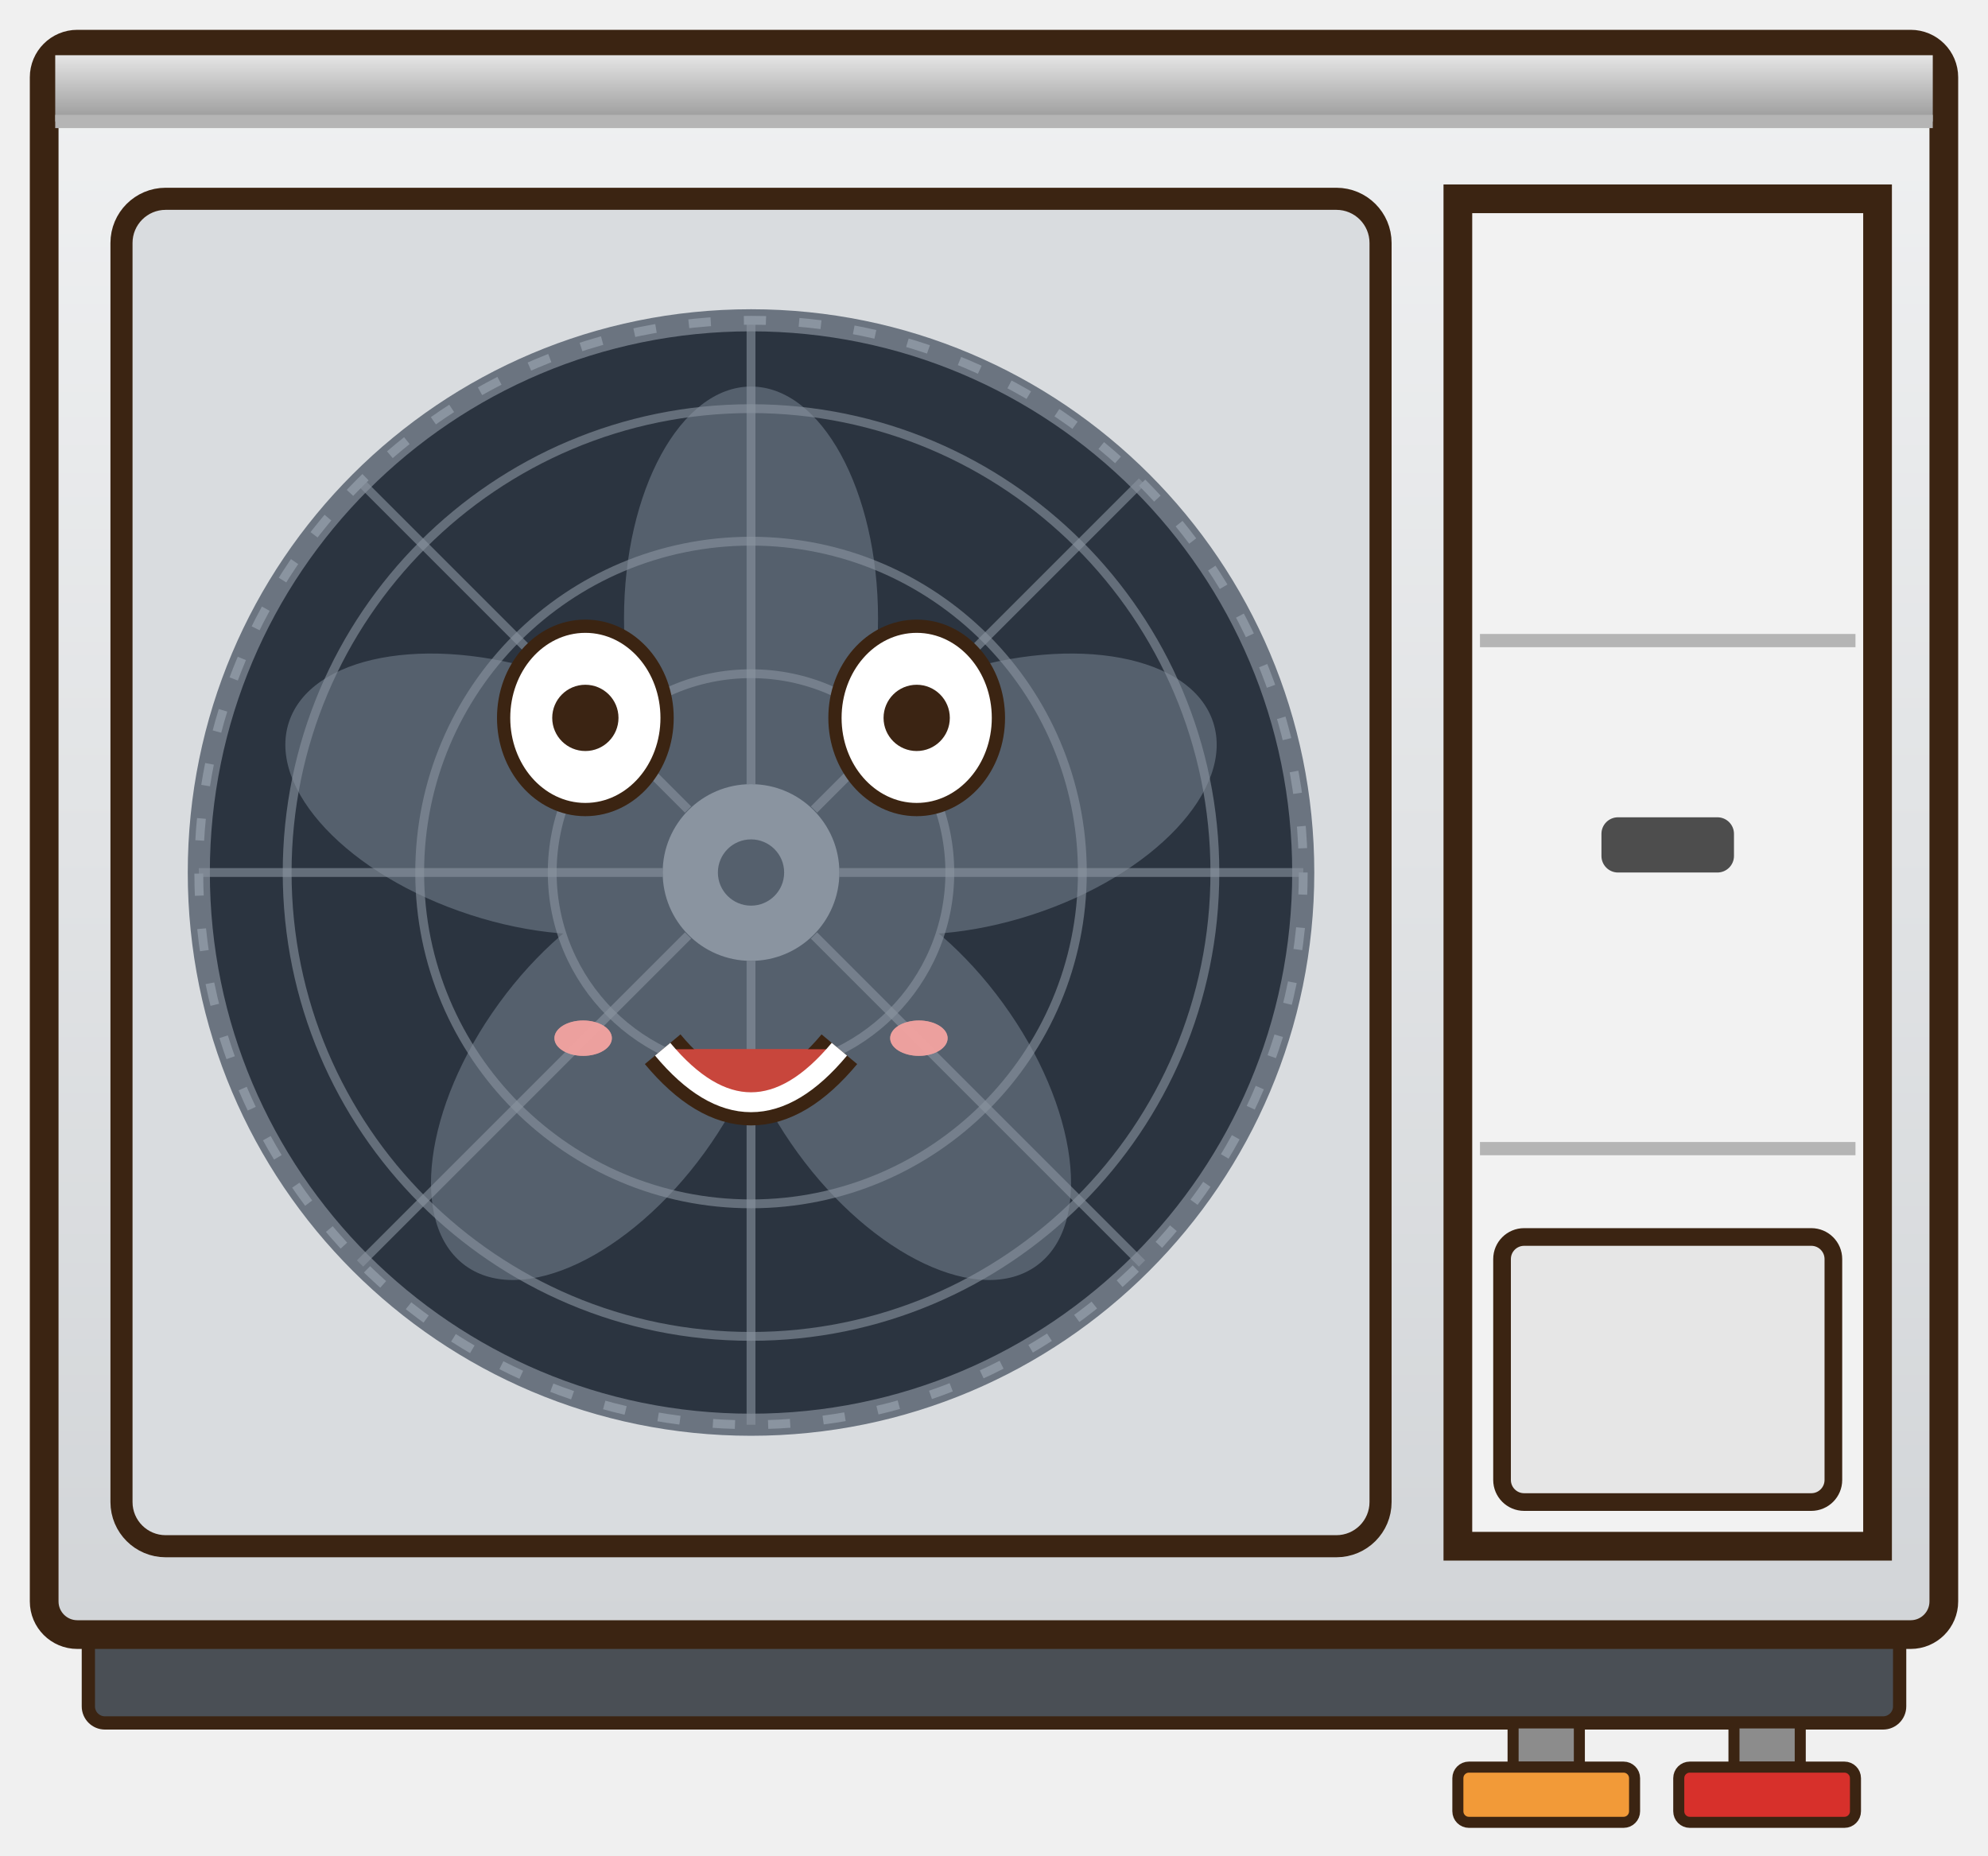
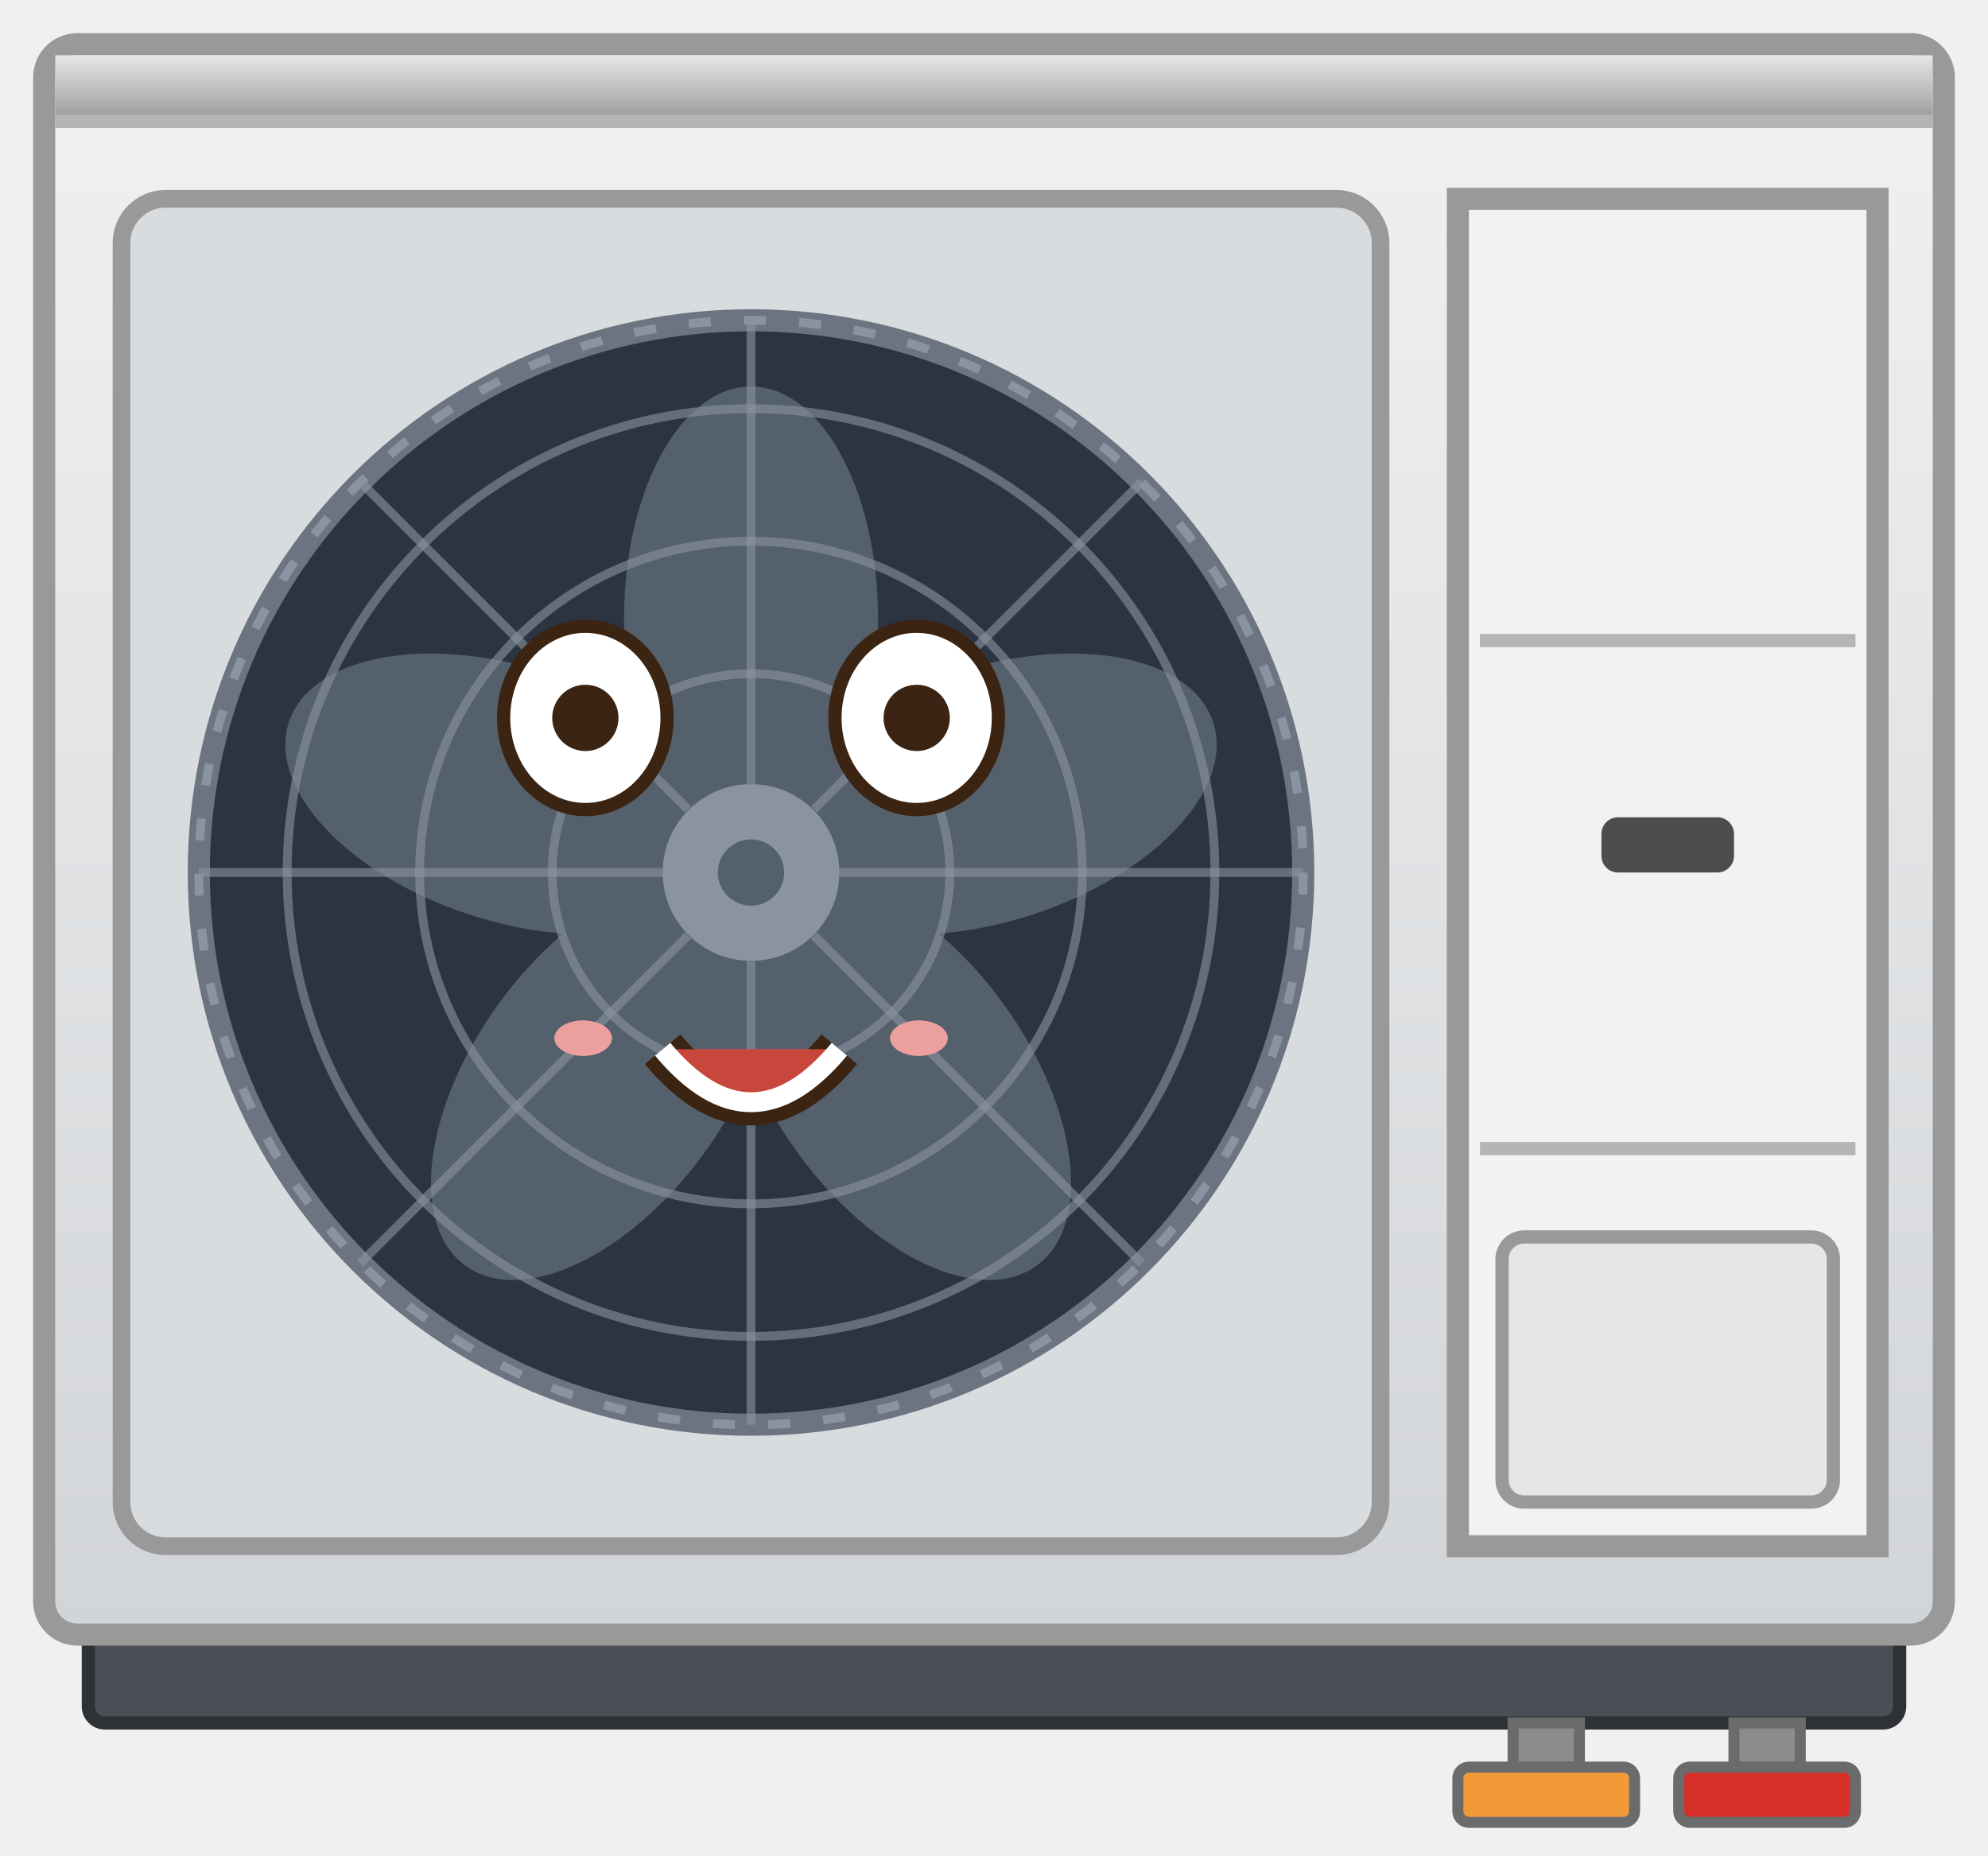
<svg xmlns="http://www.w3.org/2000/svg" width="180" height="168" viewBox="0 0 180 168" role="img" aria-labelledby="title">
  <defs>
    <linearGradient id="gB" x1="0" y1="0" x2="0" y2="1">
      <stop offset="0" stop-color="#E6E6E6" />
      <stop offset="0.07" stop-color="#E0E0E0" />
      <stop offset="1" stop-color="#999999" />
    </linearGradient>
    <linearGradient id="gG" x1="0" y1="0" x2="0" y2="1">
      <stop offset="0" stop-color="#F0F1F2" />
      <stop offset="1" stop-color="#D2D5D8" />
    </linearGradient>
  </defs>
  <g>
-     <rect x="8" y="147" width="164" height="9" rx="1.5" fill="#4A4F55" stroke="#3B2412" stroke-width="1.2" />
-     <rect x="4" y="4" width="172" height="144" rx="3" fill="url(#gG)" stroke="#3B2412" stroke-width="2.6" />
+     <rect x="8" y="147" width="164" height="9" rx="1.5" fill="#4A4F55" stroke="#2E3237" stroke-width="1.2" />
+     <rect x="4" y="4" width="172" height="144" rx="3" fill="url(#gG)" stroke="#999999" stroke-width="2" />
    <rect x="5" y="5" width="170" height="6" fill="url(#gB)" />
    <line x1="5" y1="11" x2="175" y2="11" stroke="#B5B5B5" stroke-width="1.2" />
-     <rect x="11" y="18" width="114" height="122" rx="4" fill="#D9DCDF" stroke="#3B2412" stroke-width="2" />
+     <rect x="11" y="18" width="114" height="122" rx="4" fill="#D9DCDF" stroke="#999999" stroke-width="1.6" />
    <circle cx="68" cy="79" r="50" fill="#2B3440" stroke="#6B7480" stroke-width="2" />
    <g transform="rotate(0.00 68 79)">
      <g>
        <animateTransform attributeName="transform" type="rotate" from="0 68 79" to="360 68 79" dur="2.4s" repeatCount="indefinite" />
        <ellipse cx="68" cy="56" rx="11.5" ry="21" fill="#55606D" transform="rotate(0 68 79)" />
        <ellipse cx="68" cy="56" rx="11.5" ry="21" fill="#55606D" transform="rotate(72 68 79)" />
        <ellipse cx="68" cy="56" rx="11.5" ry="21" fill="#55606D" transform="rotate(144 68 79)" />
        <ellipse cx="68" cy="56" rx="11.5" ry="21" fill="#55606D" transform="rotate(216 68 79)" />
        <ellipse cx="68" cy="56" rx="11.5" ry="21" fill="#55606D" transform="rotate(288 68 79)" />
        <circle cx="68" cy="79" r="8" fill="#8A94A0" />
        <circle cx="68" cy="79" r="3" fill="#55606D" />
      </g>
    </g>
    <circle cx="68" cy="79" r="18" fill="none" stroke="#8A94A0" stroke-opacity="0.6" stroke-width="0.8" />
    <circle cx="68" cy="79" r="30" fill="none" stroke="#8A94A0" stroke-opacity="0.6" stroke-width="0.8" />
    <circle cx="68" cy="79" r="42" fill="none" stroke="#8A94A0" stroke-opacity="0.6" stroke-width="0.8" />
    <line x1="76.0" y1="79.0" x2="118.0" y2="79.0" stroke="#8A94A0" stroke-opacity="0.6" stroke-width="0.8" />
    <line x1="73.7" y1="84.7" x2="103.4" y2="114.4" stroke="#8A94A0" stroke-opacity="0.6" stroke-width="0.8" />
    <line x1="68.0" y1="87.0" x2="68.0" y2="129.0" stroke="#8A94A0" stroke-opacity="0.6" stroke-width="0.8" />
    <line x1="62.3" y1="84.7" x2="32.6" y2="114.4" stroke="#8A94A0" stroke-opacity="0.6" stroke-width="0.8" />
    <line x1="60.0" y1="79.0" x2="18.0" y2="79.0" stroke="#8A94A0" stroke-opacity="0.6" stroke-width="0.8" />
    <line x1="62.3" y1="73.3" x2="32.6" y2="43.6" stroke="#8A94A0" stroke-opacity="0.6" stroke-width="0.8" />
    <line x1="68.0" y1="71.0" x2="68.0" y2="29.0" stroke="#8A94A0" stroke-opacity="0.6" stroke-width="0.8" />
    <line x1="73.7" y1="73.3" x2="103.4" y2="43.6" stroke="#8A94A0" stroke-opacity="0.6" stroke-width="0.8" />
    <circle cx="68" cy="79" r="50" fill="none" stroke="#8A94A0" stroke-width="0.8" stroke-dasharray="2 3" />
-     <rect x="132" y="18" width="38" height="122" fill="#F2F2F2" stroke="#3B2412" stroke-width="2.6" />
+     <rect x="132" y="18" width="38" height="122" fill="#F2F2F2" stroke="#999999" stroke-width="2" />
    <line x1="134" y1="58" x2="168" y2="58" stroke="#B5B5B5" stroke-width="1.2" />
    <line x1="134" y1="104" x2="168" y2="104" stroke="#B5B5B5" stroke-width="1.2" />
    <rect x="145" y="74" width="12" height="5" rx="1.5" fill="#4D4D4D" />
-     <rect x="136" y="112" width="30" height="24" rx="2" fill="#E6E6E6" stroke="#3B2412" stroke-width="1.6" />
-     <rect x="157" y="156" width="6" height="4" fill="#8C8C8C" stroke="#3B2412" stroke-width="1" />
-     <rect x="152" y="160" width="16" height="5" rx="1" fill="#D7302B" stroke="#3B2412" stroke-width="1" />
-     <rect x="137" y="156" width="6" height="4" fill="#8C8C8C" stroke="#3B2412" stroke-width="1" />
-     <rect x="132" y="160" width="16" height="5" rx="1" fill="#F29A38" stroke="#3B2412" stroke-width="1" />
+     <rect x="136" y="112" width="30" height="24" rx="2" fill="#E6E6E6" stroke="#999999" stroke-width="1.2" />
+     <rect x="157" y="156" width="6" height="4" fill="#8C8C8C" stroke="#6B6B6B" stroke-width="1" />
+     <rect x="152" y="160" width="16" height="5" rx="1" fill="#D7302B" stroke="#6B6B6B" stroke-width="1" />
+     <rect x="137" y="156" width="6" height="4" fill="#8C8C8C" stroke="#6B6B6B" stroke-width="1" />
+     <rect x="132" y="160" width="16" height="5" rx="1" fill="#F29A38" stroke="#6B6B6B" stroke-width="1" />
  </g>
  <g>
    <g transform="rotate(30 68 79)">
      <path d="M68,64 q4,-4 0,-8 q-4,-4 0,-8" fill="none" stroke="#FFFFFF" stroke-width="2" stroke-linecap="round" opacity="0">
        <animate attributeName="opacity" values="0;0.85;0" keyTimes="0;0.3;1" dur="1.5s" begin="0.00s" repeatCount="indefinite" />
        <animateTransform attributeName="transform" type="translate" values="0 0;0 -26" dur="1.5s" begin="0.00s" repeatCount="indefinite" />
      </path>
    </g>
    <g transform="rotate(90 68 79)">
      <path d="M68,64 q4,-4 0,-8 q-4,-4 0,-8" fill="none" stroke="#FFFFFF" stroke-width="2" stroke-linecap="round" opacity="0">
        <animate attributeName="opacity" values="0;0.85;0" keyTimes="0;0.3;1" dur="1.5s" begin="0.25s" repeatCount="indefinite" />
        <animateTransform attributeName="transform" type="translate" values="0 0;0 -26" dur="1.5s" begin="0.25s" repeatCount="indefinite" />
      </path>
    </g>
    <g transform="rotate(150 68 79)">
      <path d="M68,64 q4,-4 0,-8 q-4,-4 0,-8" fill="none" stroke="#FFFFFF" stroke-width="2" stroke-linecap="round" opacity="0">
        <animate attributeName="opacity" values="0;0.85;0" keyTimes="0;0.3;1" dur="1.5s" begin="0.50s" repeatCount="indefinite" />
        <animateTransform attributeName="transform" type="translate" values="0 0;0 -26" dur="1.5s" begin="0.50s" repeatCount="indefinite" />
      </path>
    </g>
    <g transform="rotate(210 68 79)">
      <path d="M68,64 q4,-4 0,-8 q-4,-4 0,-8" fill="none" stroke="#FFFFFF" stroke-width="2" stroke-linecap="round" opacity="0">
        <animate attributeName="opacity" values="0;0.85;0" keyTimes="0;0.3;1" dur="1.5s" begin="0.75s" repeatCount="indefinite" />
        <animateTransform attributeName="transform" type="translate" values="0 0;0 -26" dur="1.5s" begin="0.75s" repeatCount="indefinite" />
      </path>
    </g>
    <g transform="rotate(270 68 79)">
      <path d="M68,64 q4,-4 0,-8 q-4,-4 0,-8" fill="none" stroke="#FFFFFF" stroke-width="2" stroke-linecap="round" opacity="0">
        <animate attributeName="opacity" values="0;0.85;0" keyTimes="0;0.3;1" dur="1.5s" begin="1.00s" repeatCount="indefinite" />
        <animateTransform attributeName="transform" type="translate" values="0 0;0 -26" dur="1.5s" begin="1.00s" repeatCount="indefinite" />
      </path>
    </g>
    <g transform="rotate(330 68 79)">
      <path d="M68,64 q4,-4 0,-8 q-4,-4 0,-8" fill="none" stroke="#FFFFFF" stroke-width="2" stroke-linecap="round" opacity="0">
        <animate attributeName="opacity" values="0;0.85;0" keyTimes="0;0.3;1" dur="1.5s" begin="1.25s" repeatCount="indefinite" />
        <animateTransform attributeName="transform" type="translate" values="0 0;0 -26" dur="1.5s" begin="1.25s" repeatCount="indefinite" />
      </path>
    </g>
  </g>
  <ellipse cx="53.0" cy="65" rx="6" ry="6.9" fill="#FFFFFF" stroke="#3B2412" stroke-width="4.0" />
  <circle cx="53.0" cy="65.0" r="3.0" fill="#3B2413">
    <animate attributeName="r" values="3.0;3.0;0.4;3.0" keyTimes="0;0.92;0.96;1" dur="4s" repeatCount="indefinite" />
  </circle>
  <ellipse cx="83.0" cy="65" rx="6" ry="6.9" fill="#FFFFFF" stroke="#3B2412" stroke-width="4.0" />
  <circle cx="83.0" cy="65.0" r="3.0" fill="#3B2413">
    <animate attributeName="r" values="3.0;3.0;0.4;3.0" keyTimes="0;0.92;0.96;1" dur="4s" repeatCount="indefinite" />
  </circle>
  <path d="M60.0,95 q8.0,9.6 16,0" fill="#C8463C" stroke="#3B2412" stroke-width="4.2" stroke-linejoin="round" />
  <g fill="#F2A3A0" opacity=".8">
    <ellipse cx="52.8" cy="94" rx="2.6" ry="1.6" />
    <ellipse cx="83.2" cy="94" rx="2.6" ry="1.6" />
  </g>
  <ellipse cx="53.0" cy="65" rx="6" ry="6.9" fill="#FFFFFF" stroke="#FFFFFF" stroke-width="1.6" />
  <circle cx="53.0" cy="65.0" r="3.0" fill="#3B2413">
    <animate attributeName="r" values="3.0;3.0;0.4;3.0" keyTimes="0;0.92;0.96;1" dur="4s" repeatCount="indefinite" />
  </circle>
  <ellipse cx="83.0" cy="65" rx="6" ry="6.9" fill="#FFFFFF" stroke="#FFFFFF" stroke-width="1.6" />
  <circle cx="83.0" cy="65.0" r="3.0" fill="#3B2413">
    <animate attributeName="r" values="3.0;3.0;0.4;3.0" keyTimes="0;0.92;0.96;1" dur="4s" repeatCount="indefinite" />
  </circle>
  <path d="M60.0,95 q8.0,9.6 16,0" fill="#C8463C" stroke="#FFFFFF" stroke-width="1.8" stroke-linejoin="round" />
  <g fill="#F2A3A0" opacity=".8">
    <ellipse cx="52.8" cy="94" rx="2.6" ry="1.6" />
    <ellipse cx="83.2" cy="94" rx="2.6" ry="1.6" />
  </g>
</svg>
